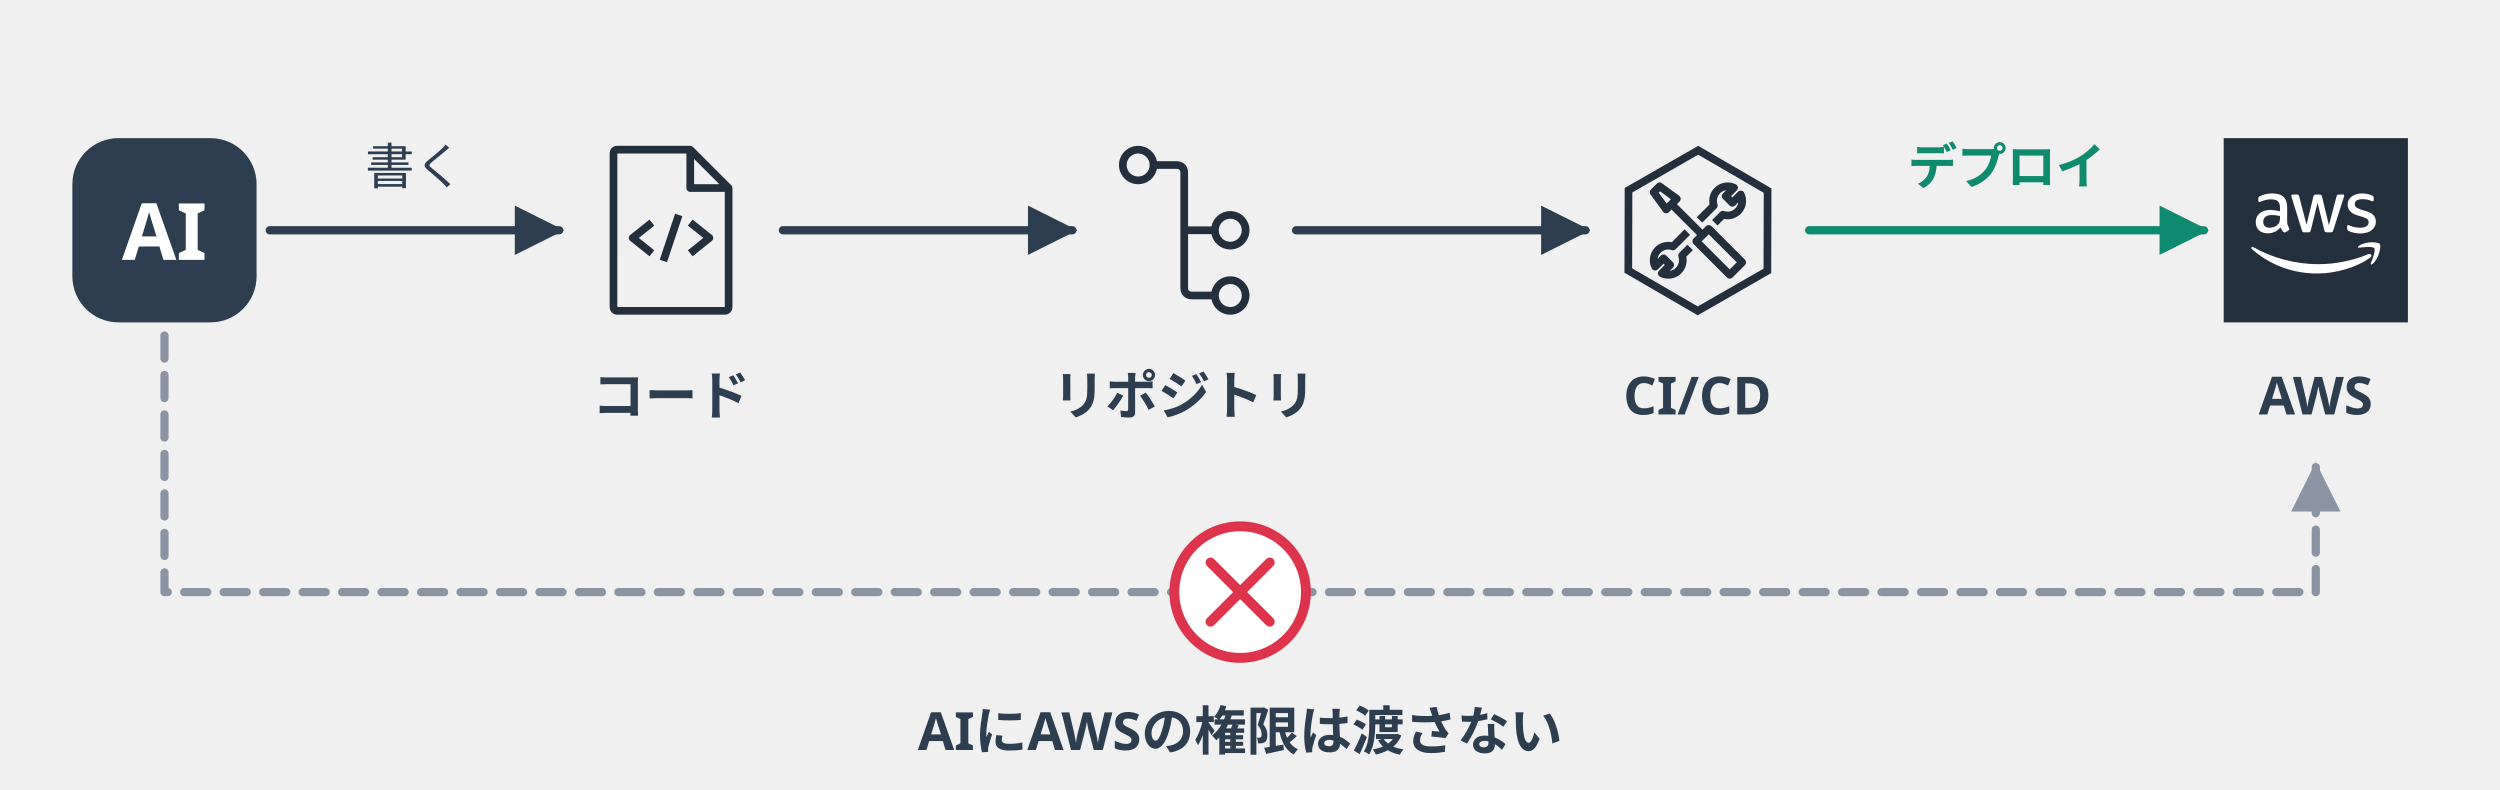
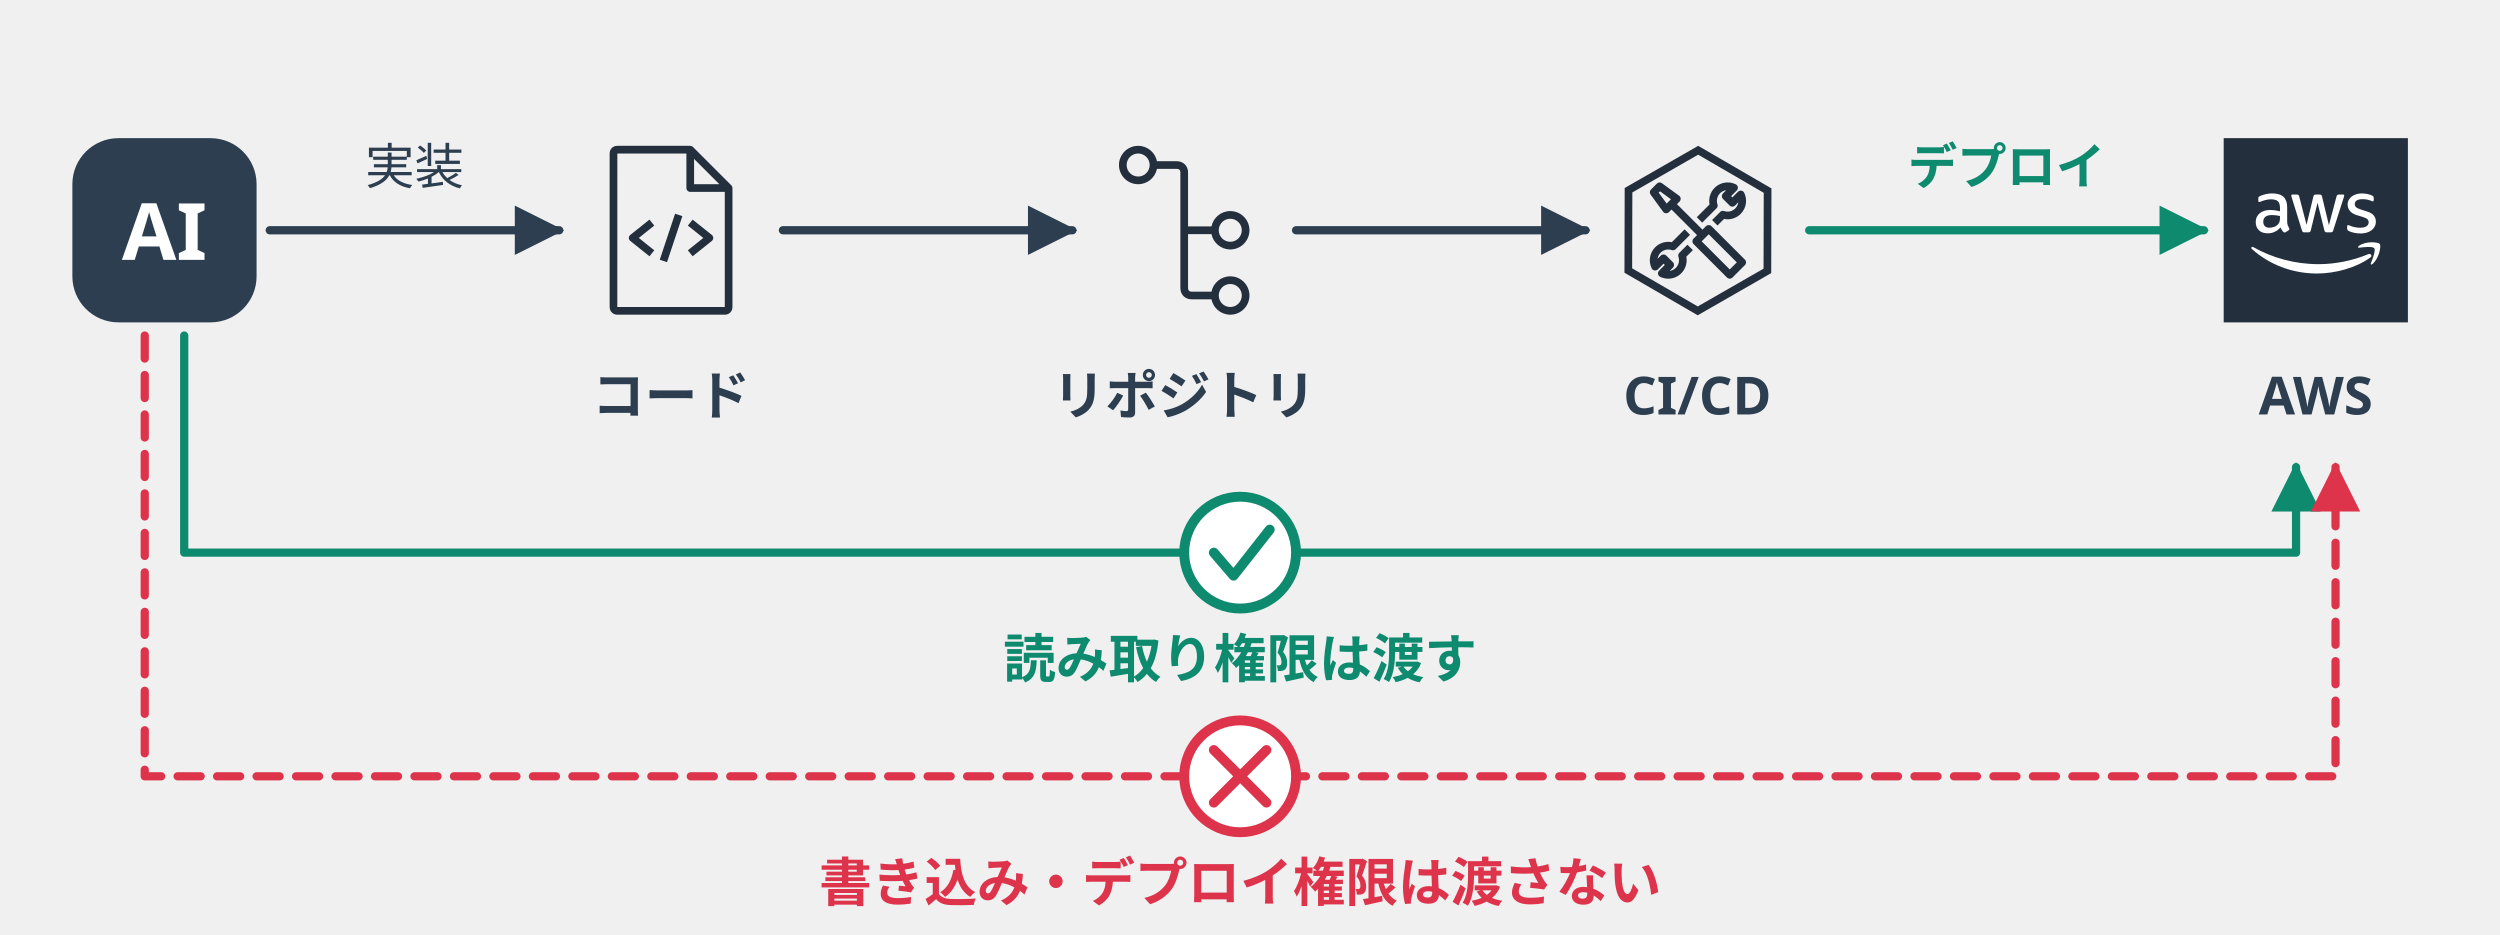
- <svg xmlns="http://www.w3.org/2000/svg" viewBox="0 0 760 240" width="100%" role="img" aria-label="AIはコードを書くだけで、デプロイはCI/CDが行う。AIにAWSの権限を渡さなくて済む">
+ <svg xmlns="http://www.w3.org/2000/svg" viewBox="0 0 760 284" width="100%" role="img" aria-label="AIはコードを実装するだけで、デプロイはCI/CDが行う。AIにはAWSの読み取り権限は渡すが、書き込み・デプロイ権限は渡さない">
  <defs>
    <marker id="a-i" viewBox="0 0 10 10" refX="9" refY="5" markerWidth="6" markerHeight="6" orient="auto-start-reverse">
      <path d="M0,0 L10,5 L0,10 z" fill="#2c3e50" />
    </marker>
    <marker id="a-g" viewBox="0 0 10 10" refX="9" refY="5" markerWidth="6" markerHeight="6" orient="auto-start-reverse">
      <path d="M0,0 L10,5 L0,10 z" fill="#0E8A6E" />
    </marker>
    <marker id="a-r" viewBox="0 0 10 10" refX="9" refY="5" markerWidth="6" markerHeight="6" orient="auto-start-reverse">
      <path d="M0,0 L10,5 L0,10 z" fill="#DD344C" />
    </marker>
    <marker id="a-x" viewBox="0 0 10 10" refX="9" refY="5" markerWidth="6" markerHeight="6" orient="auto-start-reverse">
      <path d="M0,0 L10,5 L0,10 z" fill="#8a94a3" />
    </marker>
  </defs>
  <rect x="22" y="42" width="56" height="56" rx="14" fill="#2c3e50" />
  <text x="50" y="79" font-family="'Noto Sans JP', 'Hiragino Sans', sans-serif" font-size="24" font-weight="bold" fill="#ffffff" text-anchor="middle">AI</text>
  <path d="M82,70 L170,70" fill="none" stroke="#2c3e50" stroke-width="2.5" stroke-linejoin="round" stroke-linecap="round" marker-end="url(#a-i)" />
-   <text x="126" y="56" font-family="'Noto Sans JP', 'Hiragino Sans', sans-serif" font-size="15" font-weight="normal" fill="#2c3e50" text-anchor="middle">書く</text>
+   <text x="126" y="56" font-family="'Noto Sans JP', 'Hiragino Sans', sans-serif" font-size="15" font-weight="normal" fill="#2c3e50" text-anchor="middle">実装</text>
  <svg x="176" y="42" width="56" height="56" viewBox="0 0 48 48">
    <g id="code77-Icon-Resource/General-Resource/Res_Source-Code_48" stroke="none" stroke-width="1" fill="none" fill-rule="evenodd">
      <path d="M25.052,19.684 L26.948,20.317 L22.948,32.317 L21.052,31.684 L25.052,19.684 Z M34.625,25.22 C34.863,25.409 35,25.697 35,26 C35,26.304 34.863,26.592 34.625,26.781 L29.625,30.781 L28.375,29.22 L32.4,26 L28.375,22.781 L29.625,21.22 L34.625,25.22 Z M19.625,22.781 L15.601,26 L19.625,29.22 L18.375,30.781 L13.375,26.781 C13.138,26.592 13,26.304 13,26 C13,25.697 13.138,25.409 13.375,25.22 L18.375,21.22 L19.625,22.781 Z M10,44 L10.007,4 L28,4 L28,13 C28,13.552 28.448,14 29,14 L38,14 L38,44 L10,44 Z M30,5.414 L36.586,12 L30,12 L30,5.414 Z M39.707,12.293 L29.707,2.293 C29.52,2.105 29.266,2 29,2 L10,2 C8.823,2 8,2.822 8,4 L8,44 C8,45.14 8.86,46 10,46 L38,46 C39.141,46 40,45.14 40,44 L40,13 C40,12.734 39.895,12.48 39.707,12.293 L39.707,12.293 Z" id="code77-Fill-1" fill="#232F3D" />
    </g>
  </svg>
  <text x="204" y="126" font-family="'Noto Sans JP', 'Hiragino Sans', sans-serif" font-size="16" font-weight="bold" fill="#2c3e50" text-anchor="middle">コード</text>
  <path d="M238,70 L326,70" fill="none" stroke="#2c3e50" stroke-width="2.5" stroke-linejoin="round" stroke-linecap="round" marker-end="url(#a-i)" />
  <svg x="332" y="42" width="56" height="56" viewBox="0 0 48 48">
    <g id="git78-Icon-Resource/General-Resource/Res_Git-Repository_48" stroke="none" stroke-width="1" fill="none" fill-rule="evenodd">
      <path d="M36.002,44 C34.348,44 33.002,42.654 33.002,41 C33.002,39.346 34.348,38 36.002,38 C37.656,38 39.002,39.346 39.002,41 C39.002,42.654 37.656,44 36.002,44 M12,10 C10.346,10 9,8.654 9,7 C9,5.346 10.346,4 12,4 C13.654,4 15,5.346 15,7 C15,8.654 13.654,10 12,10 M36.002,21.001 C37.656,21.001 39.002,22.347 39.002,24.001 C39.002,25.655 37.656,27.001 36.002,27.001 C34.348,27.001 33.002,25.655 33.002,24.001 C33.002,22.347 34.348,21.001 36.002,21.001 M36.002,36 C33.587,36 31.567,37.721 31.103,40.001 L26.001,40.001 C25.338,40.001 25.001,39.685 25.001,39.062 L25.001,25.001 L31.103,25.001 C31.568,27.28 33.588,29.001 36.002,29.001 C38.759,29.001 41.002,26.758 41.002,24.001 C41.002,21.244 38.759,19.001 36.002,19.001 C33.588,19.001 31.568,20.722 31.103,23.001 L25.001,23.001 L25.001,8.938 C25.001,7.208 23.768,5.999 22.001,5.999 L16.899,5.999 C16.434,3.72 14.414,2 12,2 C9.243,2 7,4.243 7,7 C7,9.757 9.243,12 12,12 C14.415,12 16.435,10.279 16.899,7.999 L22.001,7.999 C22.674,7.999 23.001,8.306 23.001,8.938 L23.001,39.062 C23.001,40.792 24.234,42.001 26.001,42.001 L31.103,42.001 C31.568,44.28 33.588,46 36.002,46 C38.759,46 41.002,43.757 41.002,41 C41.002,38.243 38.759,36 36.002,36" id="git78-Fill-1" fill="#232F3D" />
    </g>
  </svg>
  <text x="360" y="126" font-family="'Noto Sans JP', 'Hiragino Sans', sans-serif" font-size="16" font-weight="bold" fill="#2c3e50" text-anchor="middle">リポジトリ</text>
  <path d="M394,70 L482,70" fill="none" stroke="#2c3e50" stroke-width="2.5" stroke-linejoin="round" stroke-linecap="round" marker-end="url(#a-i)" />
  <svg x="488" y="42" width="56" height="56" viewBox="0 0 48 48">
    <g id="toolkit79-Icon-Resource/General-Resource/Res_Toolkit_48" stroke="none" stroke-width="1" fill="none" fill-rule="evenodd">
      <path d="M32.438,34.203 L25.12,26.884 L26.957,25.047 L34.275,32.366 L32.438,34.203 Z M13.922,14.201 L14.273,13.85 L17.117,15.924 L15.996,17.045 L13.922,14.201 Z M27.664,22.926 C27.289,22.551 26.625,22.551 26.25,22.926 L25.331,23.845 L18.677,17.191 L19.357,16.512 C19.564,16.305 19.669,16.018 19.647,15.727 C19.625,15.435 19.475,15.169 19.239,14.997 L14.759,11.73 C14.362,11.441 13.812,11.483 13.463,11.831 L11.903,13.391 C11.554,13.74 11.511,14.29 11.802,14.687 L15.069,19.167 C15.241,19.403 15.507,19.553 15.799,19.575 C15.825,19.577 15.851,19.578 15.876,19.578 C16.141,19.578 16.395,19.474 16.584,19.285 L17.263,18.605 L23.917,25.259 L22.999,26.177 C22.608,26.567 22.608,27.2 22.999,27.591 L31.731,36.324 C31.918,36.512 32.172,36.617 32.438,36.617 C32.704,36.617 32.958,36.512 33.145,36.324 L36.396,33.073 C36.787,32.682 36.787,32.05 36.396,31.659 L27.664,22.926 Z M27.176,17.271 C26.874,15.72 27.359,14.077 28.492,12.944 C29.939,11.494 32.154,11.125 34,12.022 C34.29,12.164 34.495,12.437 34.548,12.756 C34.602,13.075 34.498,13.4 34.269,13.629 L32.786,15.112 L33.115,15.442 L34.596,13.961 C34.825,13.732 35.149,13.629 35.467,13.682 C35.786,13.734 36.059,13.937 36.201,14.227 C37.105,16.069 36.738,18.282 35.286,19.733 C34.133,20.886 32.517,21.364 30.953,21.05 L29.25,22.754 L27.836,21.34 L29.946,19.228 C30.214,18.959 30.613,18.867 30.976,18.989 C32.001,19.34 33.109,19.081 33.872,18.319 C34.315,17.876 34.584,17.311 34.666,16.72 L33.821,17.564 C33.633,17.752 33.379,17.857 33.114,17.857 L33.113,17.857 C32.847,17.857 32.593,17.752 32.406,17.563 L30.665,15.817 C30.275,15.427 30.275,14.794 30.666,14.404 L31.505,13.564 C30.913,13.646 30.348,13.916 29.906,14.358 C29.155,15.109 28.892,16.244 29.236,17.248 C29.359,17.609 29.266,18.01 28.997,18.279 L25.261,22.015 L23.847,20.6 L27.176,17.271 Z M22.828,29.18 L21.124,30.885 C21.425,32.438 20.938,34.082 19.8,35.213 C18.884,36.134 17.658,36.619 16.414,36.619 C15.696,36.619 14.971,36.458 14.296,36.126 C14.007,35.983 13.804,35.71 13.751,35.391 C13.699,35.073 13.802,34.749 14.031,34.521 L15.512,33.04 L15.185,32.713 L13.704,34.194 C13.475,34.423 13.147,34.524 12.834,34.474 C12.515,34.421 12.242,34.218 12.099,33.929 C11.193,32.088 11.561,29.875 13.014,28.423 C14.147,27.285 15.79,26.799 17.341,27.105 L20.674,23.773 L22.088,25.187 L18.348,28.927 C18.078,29.197 17.675,29.29 17.315,29.165 C16.312,28.817 15.179,29.08 14.43,29.835 C13.985,30.279 13.714,30.845 13.633,31.436 L14.478,30.592 C14.869,30.201 15.501,30.201 15.892,30.592 L17.633,32.333 C18.024,32.724 18.024,33.356 17.633,33.747 L16.787,34.594 C17.379,34.514 17.944,34.243 18.386,33.799 C19.143,33.046 19.408,31.913 19.064,30.907 C18.941,30.547 19.034,30.146 19.303,29.877 L21.414,27.766 L22.828,29.18 Z M41.243,34.008 L24.095,43.846 L7.003,33.915 L7.057,14.146 L24.204,4.308 L41.295,14.24 L41.243,34.008 Z M24.209,2 L5.061,12.986 L5,35.063 L24.089,46.154 L43.239,35.168 L43.299,13.092 L24.209,2 Z" id="toolkit79-Fill-19" fill="#232F3D" />
    </g>
  </svg>
  <text x="516" y="126" font-family="'Noto Sans JP', 'Hiragino Sans', sans-serif" font-size="16" font-weight="bold" fill="#2c3e50" text-anchor="middle">CI/CD</text>
  <path d="M550,70 L670,70" fill="none" stroke="#0E8A6E" stroke-width="2.5" stroke-linejoin="round" stroke-linecap="round" marker-end="url(#a-g)" />
  <text x="610" y="56" font-family="'Noto Sans JP', 'Hiragino Sans', sans-serif" font-size="15" font-weight="bold" fill="#0E8A6E" text-anchor="middle">デプロイ</text>
  <svg x="676" y="42" width="56" height="56" viewBox="0 0 40 40">
    <g id="cloud80-Icon-Architecture-Group/32/AWS-Cloud-logo_32" stroke="none" stroke-width="1" fill="none" fill-rule="evenodd">
      <rect id="cloud80-Rectangle" fill="#242F3E" x="0" y="0" width="40" height="40" />
      <path d="M32.698,23.901 C33.059,24.37 32.298,26.3 31.957,27.164 C31.853,27.426 32.075,27.529 32.307,27.332 C33.82,26.048 34.212,23.357 33.901,22.969 C33.594,22.583 30.95,22.252 29.338,23.401 C29.089,23.578 29.132,23.822 29.407,23.79 C30.315,23.678 32.338,23.433 32.698,23.901 L32.698,23.901 Z M31.856,25.91 C32.374,25.532 31.93,24.969 31.402,25.19 C27.889,26.654 24.075,27.363 20.602,27.363 C15.459,27.363 10.475,25.974 6.446,23.668 C6.094,23.466 5.833,23.823 6.127,24.082 C9.86,27.398 14.796,29.391 20.274,29.391 C24.184,29.391 28.725,28.183 31.856,25.91 L31.856,25.91 Z M29.712,20.695 C29.214,20.695 28.727,20.642 28.253,20.534 C27.777,20.425 27.413,20.302 27.16,20.161 C27.005,20.077 26.908,19.989 26.869,19.903 C26.831,19.815 26.811,19.729 26.811,19.643 L26.811,19.174 C26.811,18.98 26.884,18.881 27.027,18.881 C27.082,18.881 27.14,18.894 27.2,18.914 C27.261,18.937 27.341,18.969 27.441,19.012 C27.761,19.153 28.108,19.26 28.485,19.336 C28.861,19.411 29.236,19.449 29.611,19.449 C30.208,19.449 30.669,19.347 30.995,19.141 C31.322,18.937 31.484,18.646 31.484,18.268 C31.484,18.008 31.399,17.793 31.227,17.619 C31.056,17.445 30.738,17.286 30.275,17.134 L28.9,16.713 C28.203,16.497 27.698,16.184 27.383,15.775 C27.068,15.363 26.911,14.916 26.911,14.428 C26.911,14.041 26.996,13.699 27.169,13.401 C27.339,13.104 27.564,12.851 27.845,12.64 C28.13,12.43 28.459,12.272 28.834,12.162 C29.208,12.055 29.606,12 30.026,12 C30.236,12 30.449,12.014 30.666,12.041 C30.881,12.067 31.085,12.103 31.278,12.146 C31.471,12.191 31.651,12.239 31.816,12.292 C31.982,12.347 32.114,12.401 32.215,12.454 C32.346,12.529 32.439,12.605 32.496,12.681 C32.551,12.756 32.579,12.858 32.579,12.989 L32.579,13.425 C32.579,13.62 32.507,13.716 32.362,13.716 C32.285,13.716 32.165,13.68 31.998,13.604 C31.458,13.365 30.848,13.248 30.177,13.248 C29.635,13.248 29.214,13.334 28.916,13.506 C28.617,13.68 28.468,13.955 28.468,14.333 C28.468,14.591 28.562,14.81 28.751,14.988 C28.939,15.166 29.286,15.336 29.795,15.499 L31.137,15.921 C31.822,16.135 32.311,16.433 32.603,16.809 C32.897,17.188 33.044,17.619 33.044,18.104 C33.044,18.505 32.961,18.864 32.794,19.182 C32.628,19.501 32.399,19.772 32.105,19.999 C31.813,20.226 31.463,20.398 31.054,20.517 C30.644,20.637 30.197,20.695 29.712,20.695 L29.712,20.695 Z M17.547,20.451 C17.381,20.451 17.26,20.424 17.182,20.364 C17.104,20.303 17.038,20.183 16.983,19.999 L14.761,12.842 C14.708,12.658 14.679,12.535 14.679,12.471 C14.679,12.32 14.757,12.244 14.912,12.244 L15.839,12.244 C16.016,12.244 16.14,12.274 16.213,12.334 C16.284,12.392 16.347,12.512 16.402,12.698 L17.993,18.818 L19.47,12.698 C19.514,12.512 19.574,12.392 19.651,12.334 C19.728,12.274 19.855,12.244 20.031,12.244 L20.796,12.244 C20.971,12.244 21.098,12.274 21.176,12.334 C21.253,12.392 21.314,12.512 21.358,12.698 L22.851,18.899 L24.491,12.698 C24.546,12.512 24.609,12.392 24.681,12.334 C24.754,12.274 24.877,12.244 25.054,12.244 L25.932,12.244 C26.088,12.244 26.165,12.32 26.165,12.471 C26.165,12.512 26.158,12.562 26.149,12.615 C26.136,12.671 26.116,12.746 26.081,12.842 L23.795,19.999 C23.74,20.183 23.673,20.303 23.595,20.364 C23.518,20.424 23.396,20.451 23.231,20.451 L22.418,20.451 C22.242,20.451 22.115,20.421 22.038,20.357 C21.961,20.292 21.9,20.166 21.856,19.984 L20.38,14.024 L18.923,19.984 C18.879,20.166 18.817,20.292 18.74,20.357 C18.662,20.421 18.536,20.451 18.359,20.451 L17.547,20.451 Z M9.939,19.449 C10.25,19.449 10.575,19.392 10.918,19.279 C11.26,19.165 11.558,18.969 11.812,18.687 C11.968,18.515 12.074,18.318 12.136,18.096 C12.196,17.876 12.225,17.609 12.225,17.295 L12.225,16.907 C11.951,16.842 11.661,16.791 11.356,16.753 C11.052,16.716 10.757,16.696 10.469,16.696 C9.84,16.696 9.369,16.82 9.061,17.069 C8.752,17.317 8.596,17.672 8.596,18.139 C8.596,18.57 8.713,18.895 8.945,19.117 C9.177,19.339 9.509,19.449 9.939,19.449 L9.939,19.449 Z M13.785,18.041 C13.785,18.386 13.82,18.66 13.892,18.866 C13.965,19.072 14.067,19.294 14.199,19.53 C14.243,19.606 14.265,19.676 14.265,19.739 C14.265,19.838 14.204,19.93 14.083,20.015 L13.486,20.405 C13.398,20.458 13.315,20.486 13.238,20.486 C13.137,20.486 13.044,20.443 12.956,20.357 C12.822,20.226 12.71,20.084 12.617,19.927 C12.521,19.771 12.425,19.588 12.326,19.383 C11.585,20.236 10.658,20.663 9.542,20.663 C8.746,20.663 8.116,20.443 7.651,19.999 C7.188,19.557 6.956,18.963 6.956,18.219 C6.956,17.432 7.243,16.796 7.819,16.316 C8.392,15.836 9.167,15.595 10.138,15.595 C10.459,15.595 10.793,15.62 11.141,15.668 C11.488,15.716 11.851,15.785 12.225,15.871 L12.225,15.192 C12.225,14.49 12.078,13.996 11.779,13.709 C11.481,13.423 10.968,13.281 10.239,13.281 C9.906,13.281 9.566,13.32 9.218,13.401 C8.871,13.482 8.53,13.587 8.199,13.716 C8.044,13.781 7.933,13.822 7.868,13.838 C7.802,13.854 7.752,13.862 7.719,13.862 C7.587,13.862 7.519,13.766 7.519,13.57 L7.519,13.118 C7.519,12.966 7.543,12.858 7.587,12.795 C7.631,12.729 7.719,12.664 7.852,12.6 C8.183,12.437 8.581,12.297 9.044,12.179 C9.509,12.06 10,12 10.52,12 C11.646,12 12.472,12.253 12.997,12.753 C13.521,13.255 13.785,14.013 13.785,15.028 L13.785,18.041 Z" id="cloud80-Fill-1" fill="#FFFFFF" />
    </g>
  </svg>
  <text x="704" y="126" font-family="'Noto Sans JP', 'Hiragino Sans', sans-serif" font-size="16" font-weight="bold" fill="#2c3e50" text-anchor="middle">AWS</text>
-   <path d="M50,102 L50,180 L704,180 L704,142" fill="none" stroke="#8a94a3" stroke-width="2.5" stroke-dasharray="7 5" stroke-linejoin="round" stroke-linecap="round" marker-end="url(#a-x)" />
-   <circle cx="377" cy="180" r="20" fill="#ffffff" stroke="#DD344C" stroke-width="3" />
-   <path d="M368,171 L386,189 M386,171 L368,189" stroke="#DD344C" stroke-width="3" stroke-linecap="round" />
-   <text x="377" y="228" font-family="'Noto Sans JP', 'Hiragino Sans', sans-serif" font-size="16" font-weight="bold" fill="#2c3e50" text-anchor="middle">AIにAWSの権限は渡さない</text>
+   <path d="M56,102 L56,168 L698,168 L698,142" fill="none" stroke="#0E8A6E" stroke-width="2.5" stroke-linejoin="round" stroke-linecap="round" marker-end="url(#a-g)" />
+   <circle cx="377" cy="168" r="17" fill="#ffffff" stroke="#0E8A6E" stroke-width="3" />
+   <path d="M369,168 L375,175 L386,161" fill="none" stroke="#0E8A6E" stroke-width="3" stroke-linecap="round" stroke-linejoin="round" />
+   <text x="377" y="206" font-family="'Noto Sans JP', 'Hiragino Sans', sans-serif" font-size="16" font-weight="bold" fill="#0E8A6E" text-anchor="middle">読み取り権限は渡す</text>
+   <path d="M44,102 L44,236 L710,236 L710,142" fill="none" stroke="#DD344C" stroke-width="2.5" stroke-dasharray="7 5" stroke-linejoin="round" stroke-linecap="round" marker-end="url(#a-r)" />
+   <circle cx="377" cy="236" r="17" fill="#ffffff" stroke="#DD344C" stroke-width="3" />
+   <path d="M369,228 L385,244 M385,228 L369,244" stroke="#DD344C" stroke-width="3" stroke-linecap="round" />
+   <text x="377" y="274" font-family="'Noto Sans JP', 'Hiragino Sans', sans-serif" font-size="16" font-weight="bold" fill="#DD344C" text-anchor="middle">書き込み・デプロイ権限は渡さない</text>
</svg>
